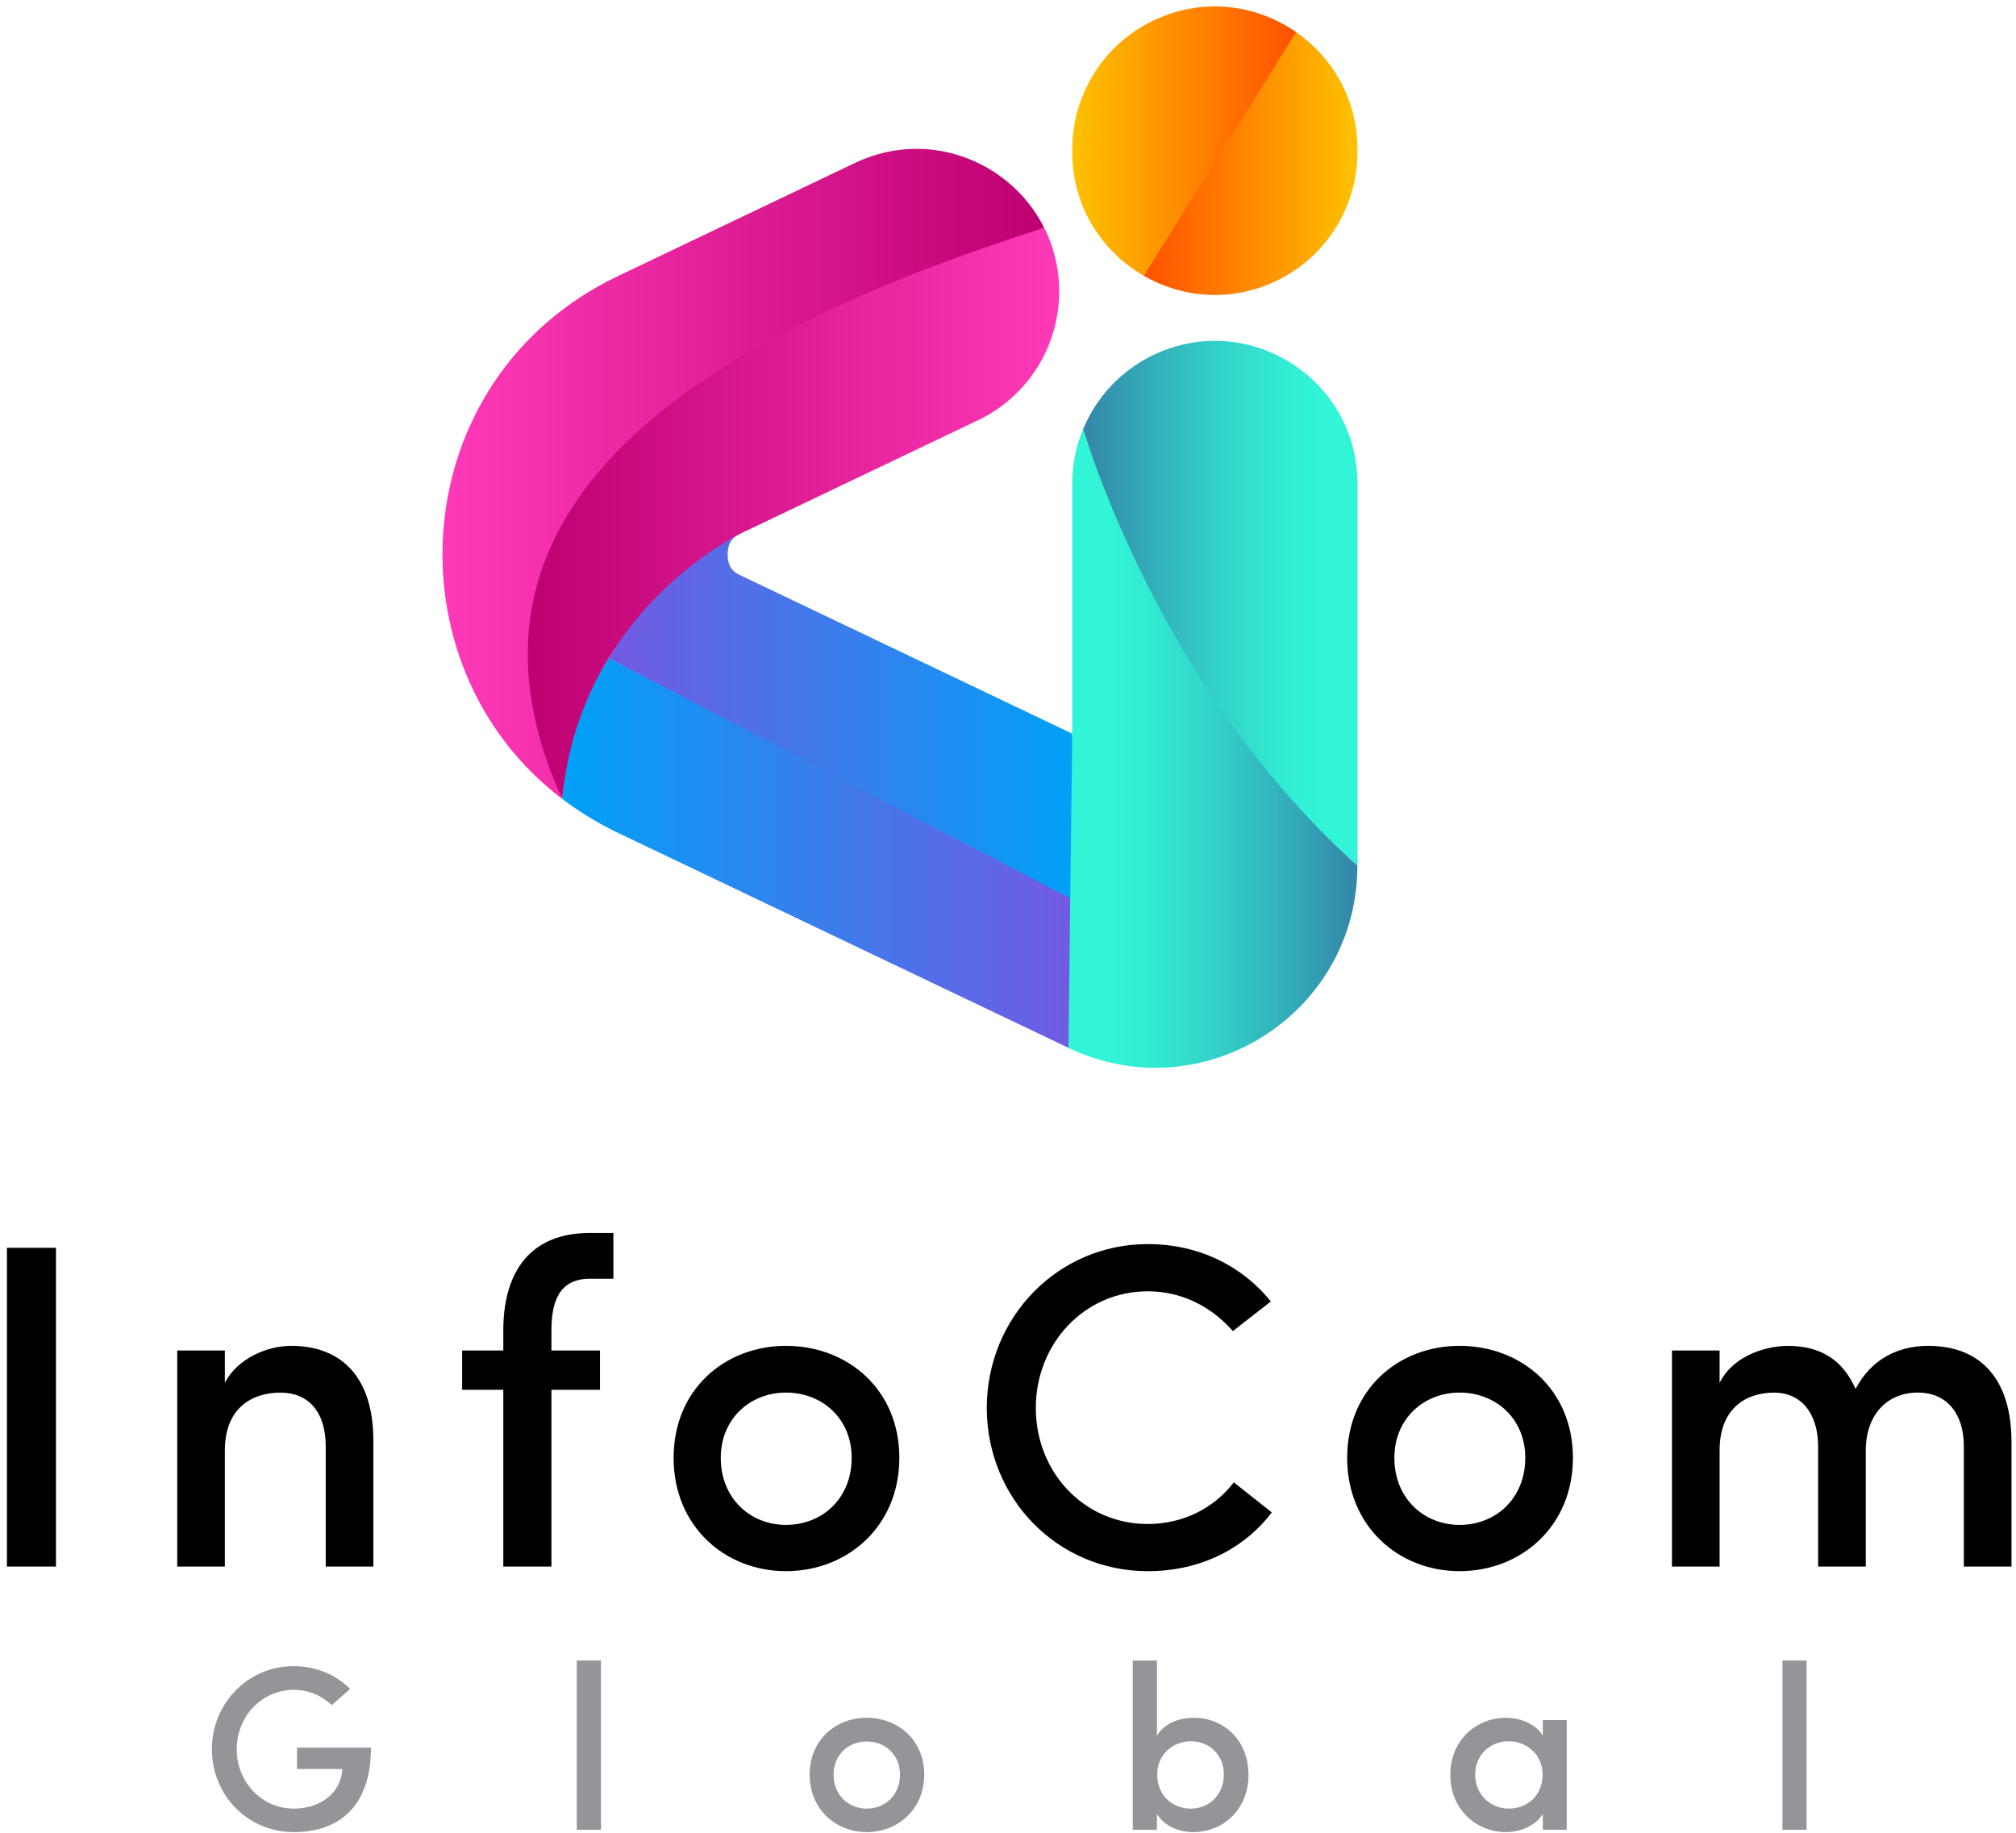
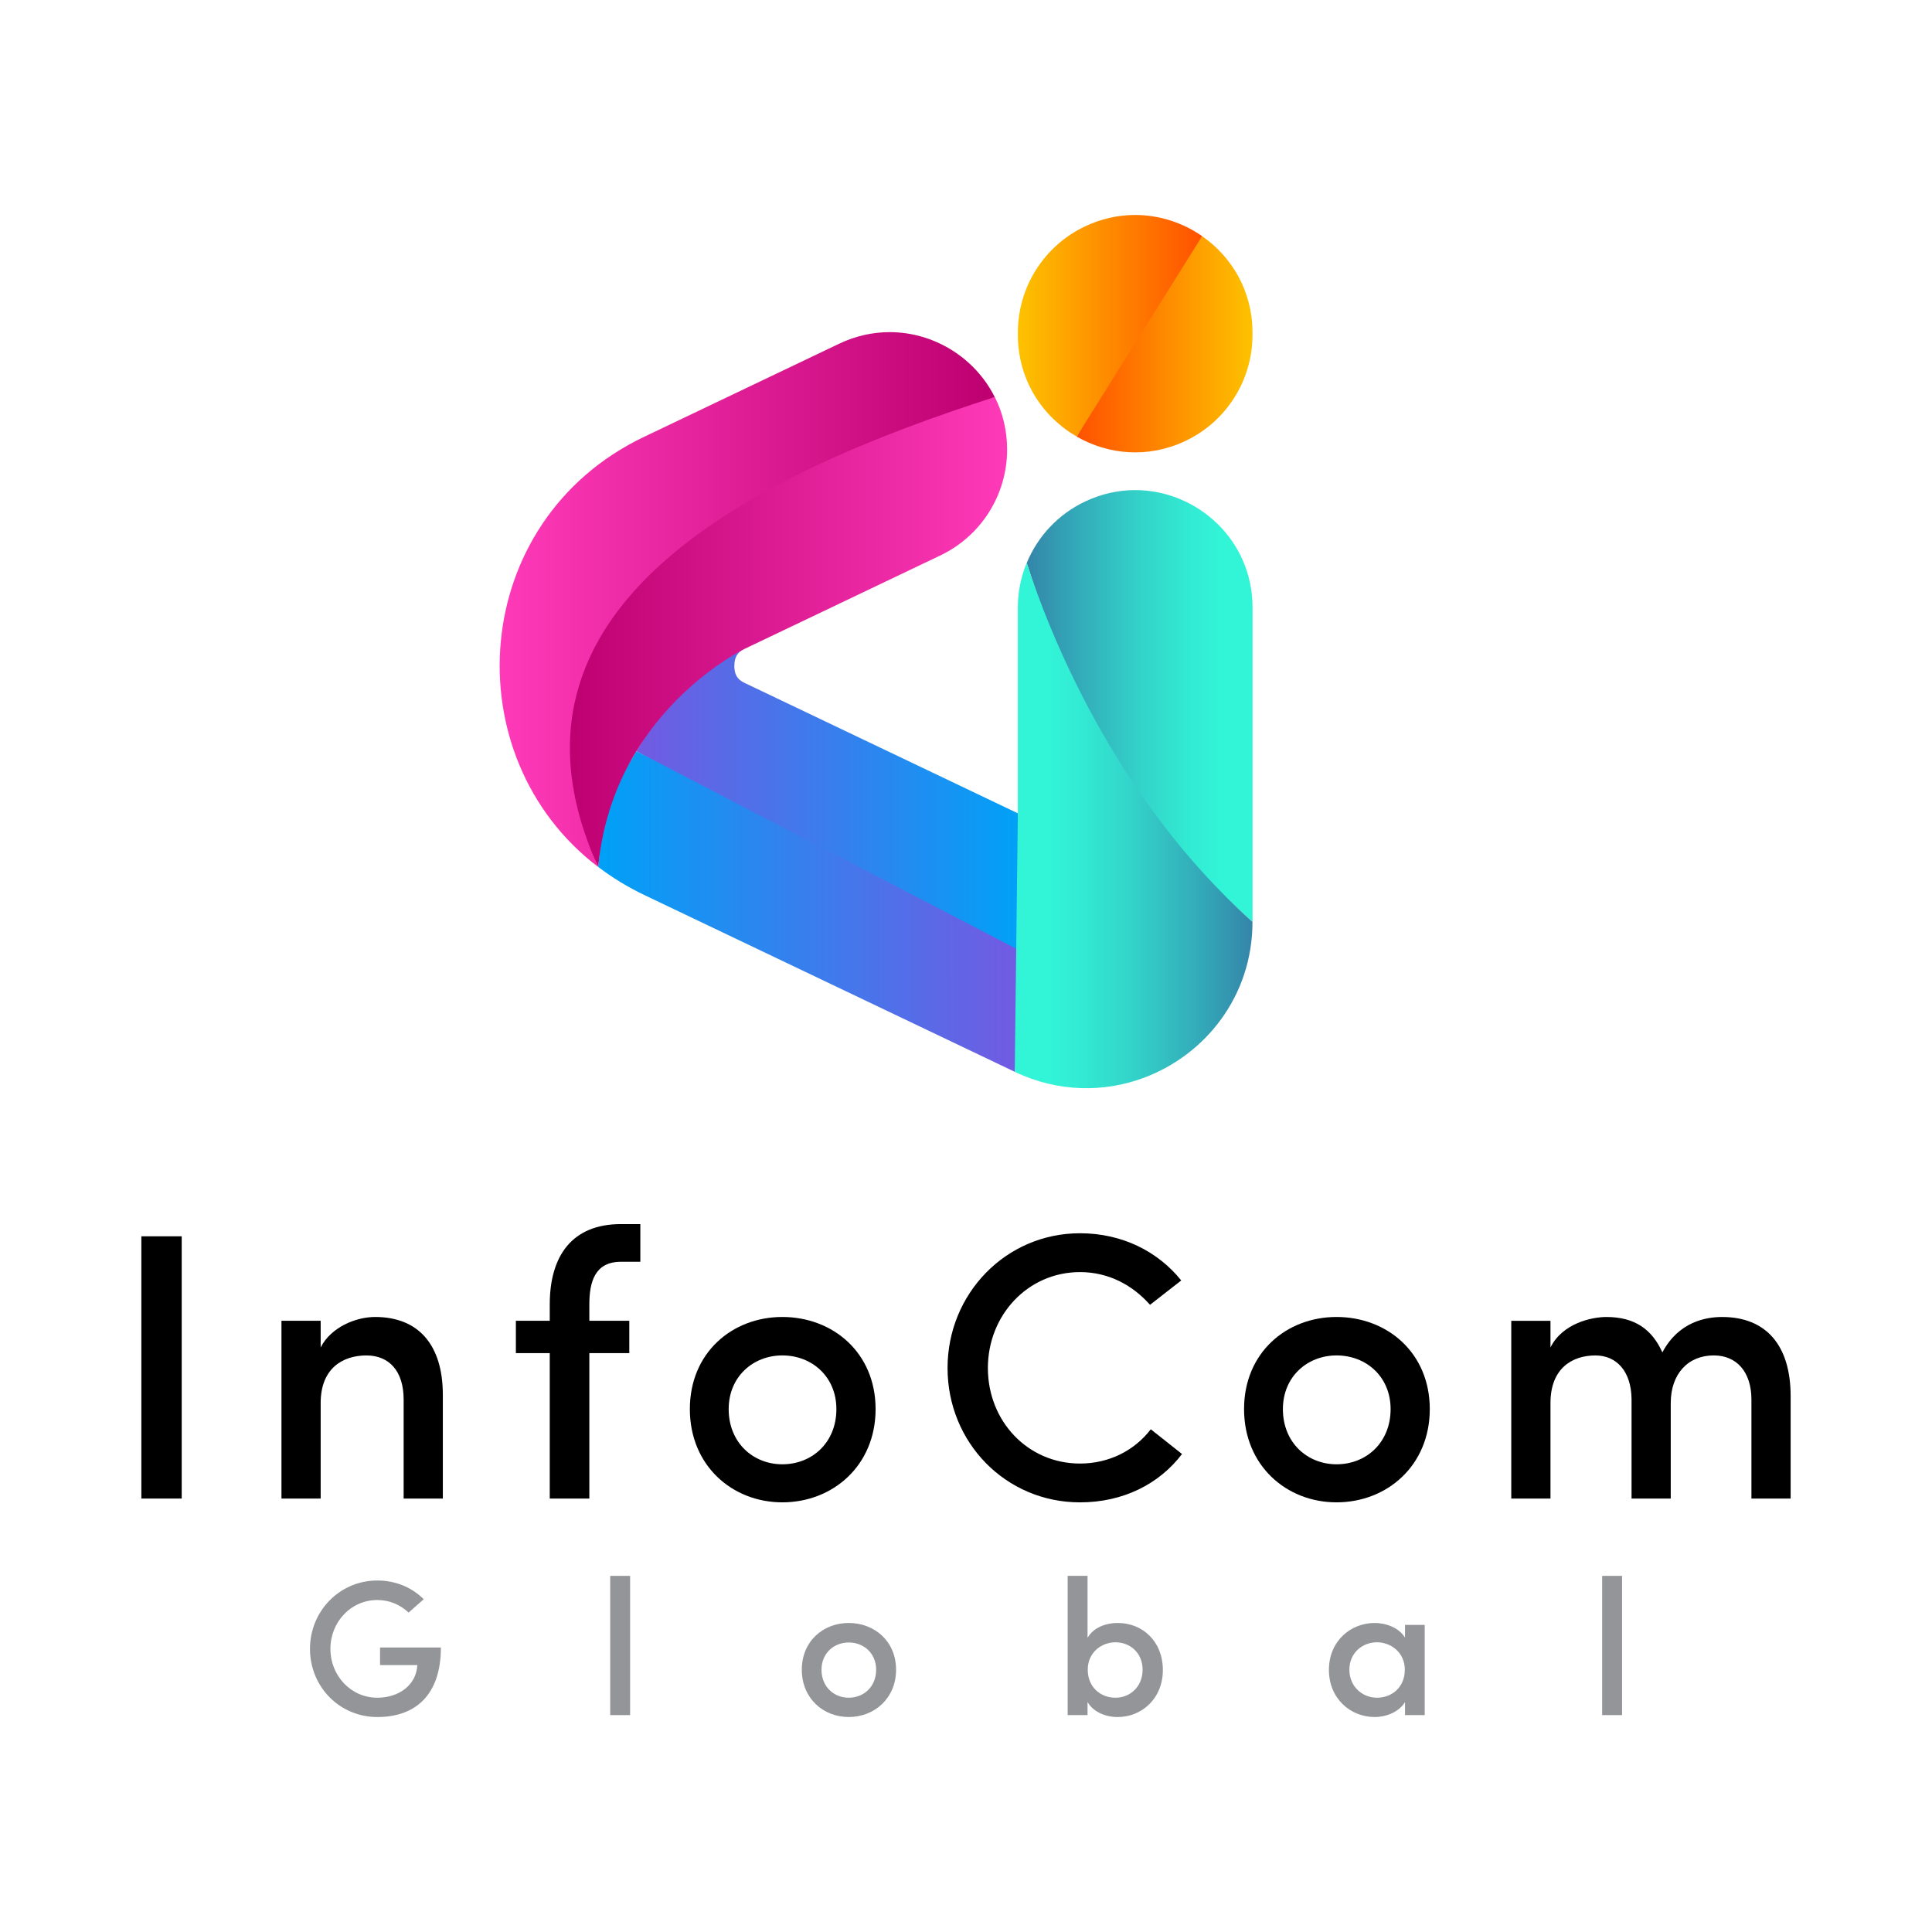
- <svg xmlns="http://www.w3.org/2000/svg" width="176" height="160" viewBox="0 0 176 160" fill="none">
-   <path d="M93.505 79.171L94 78.823L93.523 78.587L93.505 79.171ZM57.083 51.808C55.633 53.281 54.419 55.327 53.12 57.456L73.561 68.712L93.523 78.587L93.79 70.519L93.609 64.049L64.687 50.247C64.225 50.026 63.525 49.692 63.525 48.405C63.525 47.321 64.02 46.914 64.453 46.681C63.6 47.121 60.27 48.569 57.083 51.808Z" fill="url(#paint0_linear_116_17510)" />
-   <path d="M50.016 63.75C49.445 65.581 49.287 67.576 49.082 69.739C50.555 70.861 52.184 71.862 53.968 72.716L93.284 91.479L94.005 84.892L93.44 78.416L53.125 57.456C52.005 59.295 50.752 61.388 50.016 63.75Z" fill="url(#paint1_linear_116_17510)" />
-   <path d="M28.964 148.856C28.082 148.036 26.957 147.523 25.645 147.523C22.838 147.523 20.665 149.859 20.665 152.707C20.665 155.554 22.838 157.891 25.645 157.891C27.94 157.891 29.784 156.54 29.887 154.429H25.932V152.564H32.387C32.387 157.606 29.682 159.94 25.647 159.94C21.63 159.94 18.497 156.724 18.497 152.707C18.497 148.71 21.633 145.453 25.647 145.453C27.616 145.453 29.335 146.21 30.564 147.44L28.964 148.856Z" fill="#939598" />
-   <path d="M52.465 144.961H50.355V159.736H52.465V144.961Z" fill="#939598" />
-   <path d="M70.686 154.919C70.686 151.887 72.96 149.96 75.665 149.96C78.391 149.96 80.686 151.887 80.686 154.919C80.686 157.95 78.391 159.939 75.665 159.939C72.96 159.939 70.686 157.953 70.686 154.919ZM78.572 154.919C78.572 153.176 77.26 152.029 75.662 152.029C74.085 152.029 72.773 153.178 72.773 154.919C72.773 156.721 74.085 157.891 75.662 157.891C77.262 157.891 78.572 156.724 78.572 154.919Z" fill="#939598" />
-   <path d="M98.894 159.736V144.961H101.005V151.538C101.598 150.493 102.849 149.961 104.22 149.961C106.822 149.961 108.995 151.888 108.995 154.961C108.995 157.972 106.762 159.94 104.2 159.94C102.887 159.94 101.598 159.388 101.002 158.343V159.736H98.894ZM103.956 157.892C105.553 157.892 106.845 156.683 106.845 154.92C106.845 153.159 105.553 152.01 103.956 152.01C102.522 152.01 101.025 153.055 101.025 154.92C101.025 156.784 102.4 157.892 103.956 157.892Z" fill="#939598" />
-   <path d="M134.689 158.363C134.032 159.408 132.702 159.939 131.473 159.939C128.91 159.939 126.615 157.992 126.615 154.939C126.615 151.887 128.91 149.96 131.473 149.96C132.622 149.96 134.035 150.432 134.689 151.516V150.165H136.779V159.735H134.689V158.363ZM131.716 157.891C133.273 157.891 134.668 156.804 134.668 154.919C134.668 153.054 133.151 152.009 131.716 152.009C130.14 152.009 128.786 153.158 128.786 154.919C128.786 156.682 130.14 157.891 131.716 157.891Z" fill="#939598" />
-   <path d="M157.719 144.961H155.608V159.736H157.719V144.961Z" fill="#939598" />
-   <path d="M4.887 108.931H0.605V136.758H4.887V108.931Z" fill="black" />
-   <path d="M19.631 136.758H15.472V117.896H19.631V120.723C20.721 118.583 23.348 117.491 25.407 117.491C29.971 117.491 32.596 120.398 32.596 125.772V136.758H28.436V126.257C28.436 123.228 26.901 121.573 24.479 121.573C22.015 121.573 19.631 122.906 19.631 126.623V136.758Z" fill="black" />
-   <path d="M53.553 111.635H51.494C48.747 111.635 48.141 113.735 48.141 116.158V117.895H52.381V121.329H48.141V136.757H43.939V121.329H40.345V117.895H43.939V116.158C43.939 110.989 46.322 107.636 51.491 107.636H53.55V111.635H53.553Z" fill="black" />
-   <path d="M58.806 127.266C58.806 121.288 63.29 117.491 68.619 117.491C73.99 117.491 78.513 121.288 78.513 127.266C78.513 133.244 73.99 137.16 68.619 137.16C63.287 137.162 58.806 133.244 58.806 127.266ZM74.353 127.266C74.353 123.832 71.767 121.571 68.619 121.571C65.51 121.571 62.924 123.832 62.924 127.266C62.924 130.819 65.51 133.122 68.619 133.122C71.77 133.122 74.353 130.821 74.353 127.266Z" fill="black" />
-   <path d="M111.028 132.032C108.603 135.222 104.768 137.162 100.203 137.162C92.327 137.162 86.149 130.821 86.149 122.906C86.149 115.03 92.329 108.608 100.203 108.608C104.687 108.608 108.481 110.548 110.945 113.616L107.633 116.202C105.815 114.143 103.271 112.729 100.203 112.729C94.671 112.729 90.428 117.294 90.428 122.906C90.428 128.56 94.669 133.044 100.203 133.044C103.274 133.044 105.979 131.672 107.714 129.408L111.028 132.032Z" fill="black" />
-   <path d="M117.61 127.266C117.61 121.288 122.094 117.491 127.424 117.491C132.795 117.491 137.318 121.288 137.318 127.266C137.318 133.244 132.795 137.16 127.424 137.16C122.094 137.162 117.61 133.244 117.61 127.266ZM133.16 127.266C133.16 123.832 130.575 121.571 127.426 121.571C124.317 121.571 121.731 123.832 121.731 127.266C121.731 130.819 124.317 133.122 127.426 133.122C130.575 133.122 133.16 130.821 133.16 127.266Z" fill="black" />
-   <path d="M162.886 126.619V136.757H158.726V126.176C158.685 123.269 157.152 121.573 154.89 121.573C152.468 121.573 150.124 122.906 150.124 126.622V136.76H145.964V117.898H150.124V120.725C151.415 118.139 154.525 117.493 156.06 117.493C159.089 117.493 160.907 118.826 161.996 121.248C163.734 117.978 166.641 117.493 168.337 117.493C173.024 117.493 175.607 120.522 175.607 125.893V136.757H171.447V126.256C171.447 123.308 169.87 121.57 167.448 121.57C164.704 121.57 162.886 123.551 162.886 126.619Z" fill="black" />
-   <path d="M59.722 33.95C48.176 42.267 41.143 53.829 49.079 69.737L49.081 69.74C49.548 64.786 51.136 60.722 53.127 57.46C57.287 50.647 63.218 47.325 64.458 46.681C64.533 46.64 64.606 46.606 64.673 46.573C64.683 46.567 64.691 46.562 64.691 46.562L85.382 36.687C89.713 34.62 92.469 30.25 92.469 25.452C92.469 23.413 91.992 21.531 91.165 19.876C80.381 22.591 68.488 27.636 59.722 33.95Z" fill="url(#paint2_linear_116_17510)" />
-   <path d="M74.649 14.22L53.958 24.096C35.299 33.001 33.673 58.015 49.07 69.737C36.461 41.84 66.228 27.882 91.156 19.881C89.06 15.698 84.698 12.993 80.009 12.993C78.233 12.991 76.412 13.38 74.649 14.22Z" fill="url(#paint3_linear_116_17510)" />
-   <path d="M100.759 30.956C97.896 32.305 95.713 34.66 94.551 37.484C95.959 41.836 98.814 50.653 104.369 59.453C107.93 65.093 112.751 70.423 118.511 75.566V42.217C118.511 35.02 112.609 29.756 106.063 29.753C104.307 29.753 102.505 30.132 100.759 30.956Z" fill="url(#paint4_linear_116_17510)" />
-   <path d="M93.608 42.214V64.046L93.278 91.476C97.874 93.67 102.749 93.686 106.977 92.112C113.515 89.677 118.504 83.439 118.504 75.566C103.758 62.396 96.857 44.624 94.544 37.481C93.937 38.957 93.608 40.56 93.608 42.214Z" fill="url(#paint5_linear_116_17510)" />
-   <path d="M106.301 12.589L99.853 24.076C103.194 26 107.419 26.41 111.363 24.55C115.723 22.496 118.505 18.108 118.505 13.29V13.028C118.505 8.66 116.329 5.011 113.16 2.81L106.301 12.589Z" fill="url(#paint6_linear_116_17510)" />
-   <path d="M100.698 1.789C96.37 3.856 93.61 8.226 93.61 13.024V13.285C93.61 18.052 96.204 21.968 99.853 24.071L113.162 2.805C111.106 1.376 108.626 0.56 106.051 0.56C104.28 0.56 102.459 0.946 100.698 1.789Z" fill="url(#paint7_linear_116_17510)" />
+ <svg xmlns="http://www.w3.org/2000/svg" width="205" height="205" viewBox="0 0 205 205" fill="none">
+   <path d="M107.898 101.421L108.394 101.073L107.916 100.837L107.898 101.421ZM71.476 74.058C70.027 75.531 68.813 77.577 67.514 79.706L87.955 90.962L107.916 100.837L108.184 92.769L108.002 86.299L79.08 72.497C78.619 72.276 77.918 71.942 77.918 70.655C77.918 69.571 78.414 69.164 78.847 68.931C77.994 69.371 74.664 70.819 71.476 74.058Z" fill="url(#paint0_linear_1294_26687)" />
+   <path d="M64.409 86C63.839 87.831 63.681 89.826 63.476 91.989C64.949 93.111 66.577 94.112 68.362 94.966L107.678 113.729L108.399 107.142L107.833 100.666L67.519 79.706C66.398 81.545 65.146 83.638 64.409 86Z" fill="url(#paint1_linear_1294_26687)" />
+   <path d="M43.358 171.106C42.476 170.286 41.35 169.773 40.038 169.773C37.232 169.773 35.059 172.109 35.059 174.957C35.059 177.804 37.232 180.141 40.038 180.141C42.333 180.141 44.177 178.79 44.281 176.679H40.326V174.814H46.781C46.781 179.856 44.076 182.19 40.041 182.19C36.023 182.19 32.891 178.974 32.891 174.957C32.891 170.96 36.026 167.703 40.041 167.703C42.009 167.703 43.728 168.46 44.958 169.69L43.358 171.106Z" fill="#939598" />
+   <path d="M66.859 167.211H64.748V181.986H66.859V167.211Z" fill="#939598" />
+   <path d="M85.079 177.169C85.079 174.137 87.353 172.21 90.058 172.21C92.784 172.21 95.079 174.137 95.079 177.169C95.079 180.2 92.784 182.189 90.058 182.189C87.353 182.189 85.079 180.203 85.079 177.169ZM92.966 177.169C92.966 175.426 91.653 174.279 90.056 174.279C88.479 174.279 87.167 175.428 87.167 177.169C87.167 178.971 88.479 180.141 90.056 180.141C91.656 180.141 92.966 178.974 92.966 177.169Z" fill="#939598" />
+   <path d="M113.287 181.986V167.211H115.398V173.788C115.992 172.743 117.242 172.211 118.614 172.211C121.215 172.211 123.388 174.138 123.388 177.211C123.388 180.222 121.156 182.19 118.593 182.19C117.281 182.19 115.992 181.638 115.396 180.593V181.986H113.287ZM118.349 180.142C119.947 180.142 121.239 178.933 121.239 177.17C121.239 175.409 119.947 174.26 118.349 174.26C116.915 174.26 115.419 175.305 115.419 177.17C115.419 179.034 116.793 180.142 118.349 180.142Z" fill="#939598" />
+   <path d="M149.082 180.613C148.426 181.658 147.096 182.189 145.866 182.189C143.304 182.189 141.009 180.242 141.009 177.189C141.009 174.137 143.304 172.21 145.866 172.21C147.015 172.21 148.429 172.682 149.082 173.766V172.415H151.172V181.985H149.082V180.613ZM146.11 180.141C147.666 180.141 149.061 179.054 149.061 177.169C149.061 175.304 147.544 174.259 146.11 174.259C144.533 174.259 143.179 175.408 143.179 177.169C143.179 178.932 144.533 180.141 146.11 180.141Z" fill="#939598" />
+   <path d="M172.113 167.211H170.002V181.986H172.113V167.211Z" fill="#939598" />
+   <path d="M19.281 131.181H14.999V159.008H19.281V131.181Z" fill="black" />
+   <path d="M34.025 159.008H29.865V140.146H34.025V142.973C35.114 140.833 37.741 139.741 39.801 139.741C44.365 139.741 46.989 142.648 46.989 148.022V159.008H42.83V148.507C42.83 145.478 41.294 143.823 38.872 143.823C36.408 143.823 34.025 145.156 34.025 148.873V159.008Z" fill="black" />
+   <path d="M67.947 133.885H65.887C63.141 133.885 62.534 135.985 62.534 138.408V140.145H66.774V143.579H62.534V159.007H58.333V143.579H54.738V140.145H58.333V138.408C58.333 133.239 60.716 129.886 65.885 129.886H67.944V133.885H67.947Z" fill="black" />
+   <path d="M73.199 149.516C73.199 143.538 77.683 139.741 83.013 139.741C88.384 139.741 92.907 143.538 92.907 149.516C92.907 155.494 88.384 159.41 83.013 159.41C77.681 159.412 73.199 155.494 73.199 149.516ZM88.747 149.516C88.747 146.082 86.161 143.821 83.013 143.821C79.903 143.821 77.318 146.082 77.318 149.516C77.318 153.069 79.903 155.372 83.013 155.372C86.164 155.372 88.747 153.071 88.747 149.516Z" fill="black" />
+   <path d="M125.422 154.282C122.997 157.472 119.161 159.412 114.597 159.412C106.72 159.412 100.543 153.071 100.543 145.156C100.543 137.28 106.723 130.858 114.597 130.858C119.081 130.858 122.875 132.798 125.339 135.866L122.027 138.452C120.209 136.393 117.665 134.979 114.597 134.979C109.065 134.979 104.822 139.544 104.822 145.156C104.822 150.81 109.062 155.294 114.597 155.294C117.667 155.294 120.372 153.922 122.107 151.658L125.422 154.282Z" fill="black" />
+   <path d="M132.004 149.516C132.004 143.538 136.488 139.741 141.817 139.741C147.188 139.741 151.711 143.538 151.711 149.516C151.711 155.494 147.188 159.41 141.817 159.41C136.488 159.412 132.004 155.494 132.004 149.516ZM147.554 149.516C147.554 146.082 144.968 143.821 141.82 143.821C138.71 143.821 136.125 146.082 136.125 149.516C136.125 153.069 138.71 155.372 141.82 155.372C144.968 155.372 147.554 153.071 147.554 149.516Z" fill="black" />
+   <path d="M177.279 148.869V159.007H173.12V148.426C173.078 145.519 171.545 143.823 169.284 143.823C166.862 143.823 164.517 145.156 164.517 148.872V159.01H160.357V140.148H164.517V142.975C165.809 140.389 168.918 139.743 170.454 139.743C173.483 139.743 175.301 141.076 176.39 143.498C178.128 140.228 181.035 139.743 182.731 139.743C187.417 139.743 190 142.772 190 148.143V159.007H185.84V148.506C185.84 145.558 184.264 143.82 181.841 143.82C179.097 143.82 177.279 145.801 177.279 148.869Z" fill="black" />
+   <path d="M74.116 56.2C62.57 64.517 55.537 76.079 63.472 91.987L63.475 91.99C63.942 87.036 65.529 82.972 67.521 79.71C71.681 72.897 77.612 69.575 78.851 68.931C78.927 68.89 78.999 68.856 79.067 68.823C79.077 68.817 79.085 68.812 79.085 68.812L99.775 58.937C104.106 56.87 106.863 52.5 106.863 47.702C106.863 45.663 106.386 43.781 105.558 42.126C94.775 44.841 82.882 49.886 74.116 56.2Z" fill="url(#paint2_linear_1294_26687)" />
+   <path d="M89.042 36.47L68.352 46.346C49.692 55.251 48.066 80.265 63.463 91.987C50.854 64.09 80.621 50.132 105.549 42.131C103.454 37.948 99.092 35.243 94.403 35.243C92.626 35.241 90.806 35.63 89.042 36.47Z" fill="url(#paint3_linear_1294_26687)" />
+   <path d="M115.153 53.206C112.29 54.555 110.106 56.91 108.944 59.734C110.353 64.086 113.208 72.903 118.763 81.703C122.324 87.343 127.145 92.673 132.905 97.816V64.467C132.905 57.27 127.002 52.005 120.456 52.003C118.701 52.003 116.898 52.382 115.153 53.206Z" fill="url(#paint4_linear_1294_26687)" />
+   <path d="M108.001 64.464V86.296L107.672 113.726C112.267 115.92 117.143 115.936 121.37 114.362C127.908 111.926 132.898 105.689 132.898 97.816C118.152 84.646 111.251 66.874 108.937 59.731C108.331 61.207 108.001 62.81 108.001 64.464Z" fill="url(#paint5_linear_1294_26687)" />
+   <path d="M120.694 34.839L114.247 46.326C117.587 48.25 121.812 48.66 125.757 46.8C130.116 44.746 132.899 40.358 132.899 35.54V35.278C132.899 30.91 130.723 27.261 127.554 25.06L120.694 34.839Z" fill="url(#paint6_linear_1294_26687)" />
+   <path d="M115.092 24.039C110.763 26.106 108.004 30.476 108.004 35.273V35.535C108.004 40.302 110.597 44.218 114.246 46.321L127.556 25.055C125.499 23.627 123.02 22.81 120.444 22.81C118.673 22.81 116.853 23.196 115.092 24.039Z" fill="url(#paint7_linear_1294_26687)" />
  <defs>
-     <linearGradient id="paint0_linear_116_17510" x1="53.121" y1="62.926" x2="94.001" y2="62.926" gradientUnits="userSpaceOnUse">
+     <linearGradient id="paint0_linear_1294_26687" x1="67.515" y1="85.176" x2="108.395" y2="85.176" gradientUnits="userSpaceOnUse">
      <stop stop-color="#735AE2" />
      <stop offset="1" stop-color="#00A1F7" />
    </linearGradient>
-     <linearGradient id="paint1_linear_116_17510" x1="49.081" y1="74.468" x2="94.006" y2="74.468" gradientUnits="userSpaceOnUse">
+     <linearGradient id="paint1_linear_1294_26687" x1="63.474" y1="96.718" x2="108.4" y2="96.718" gradientUnits="userSpaceOnUse">
      <stop stop-color="#00A1F7" />
      <stop offset="1" stop-color="#735AE2" />
    </linearGradient>
-     <linearGradient id="paint2_linear_116_17510" x1="45.695" y1="44.809" x2="92.468" y2="44.809" gradientUnits="userSpaceOnUse">
+     <linearGradient id="paint2_linear_1294_26687" x1="60.089" y1="67.059" x2="106.862" y2="67.059" gradientUnits="userSpaceOnUse">
      <stop stop-color="#BD0070" />
      <stop offset="1" stop-color="#FF3AB9" />
    </linearGradient>
-     <linearGradient id="paint3_linear_116_17510" x1="38.625" y1="41.364" x2="91.155" y2="41.364" gradientUnits="userSpaceOnUse">
+     <linearGradient id="paint3_linear_1294_26687" x1="53.019" y1="63.614" x2="105.548" y2="63.614" gradientUnits="userSpaceOnUse">
      <stop stop-color="#FF3AB9" />
      <stop offset="1" stop-color="#BD0070" />
    </linearGradient>
-     <linearGradient id="paint4_linear_116_17510" x1="94.55" y1="52.659" x2="118.512" y2="52.659" gradientUnits="userSpaceOnUse">
+     <linearGradient id="paint4_linear_1294_26687" x1="108.943" y1="74.909" x2="132.905" y2="74.909" gradientUnits="userSpaceOnUse">
      <stop stop-color="#3485A9" />
      <stop offset="0.229" stop-color="#33ABB9" />
      <stop offset="0.504" stop-color="#33D3C9" />
      <stop offset="0.724" stop-color="#32EBD3" />
      <stop offset="0.858" stop-color="#32F4D7" />
      <stop offset="1" stop-color="#32F4D7" />
    </linearGradient>
-     <linearGradient id="paint5_linear_116_17510" x1="93.279" y1="65.348" x2="118.505" y2="65.348" gradientUnits="userSpaceOnUse">
+     <linearGradient id="paint5_linear_1294_26687" x1="107.672" y1="87.598" x2="132.898" y2="87.598" gradientUnits="userSpaceOnUse">
      <stop stop-color="#32F4D7" />
      <stop offset="0.142" stop-color="#32F4D7" />
      <stop offset="0.276" stop-color="#32EBD3" />
      <stop offset="0.496" stop-color="#33D3C9" />
      <stop offset="0.771" stop-color="#33ABB9" />
      <stop offset="1" stop-color="#3485A9" />
    </linearGradient>
-     <linearGradient id="paint6_linear_116_17510" x1="99.855" y1="14.28" x2="118.508" y2="14.28" gradientUnits="userSpaceOnUse">
+     <linearGradient id="paint6_linear_1294_26687" x1="114.248" y1="36.53" x2="132.902" y2="36.53" gradientUnits="userSpaceOnUse">
      <stop stop-color="#FF5100" />
      <stop offset="1" stop-color="#FDC200" />
    </linearGradient>
-     <linearGradient id="paint7_linear_116_17510" x1="93.611" y1="12.315" x2="113.163" y2="12.315" gradientUnits="userSpaceOnUse">
+     <linearGradient id="paint7_linear_1294_26687" x1="108.004" y1="34.565" x2="127.557" y2="34.565" gradientUnits="userSpaceOnUse">
      <stop stop-color="#FDC200" />
      <stop offset="1" stop-color="#FF5100" />
    </linearGradient>
  </defs>
</svg>
